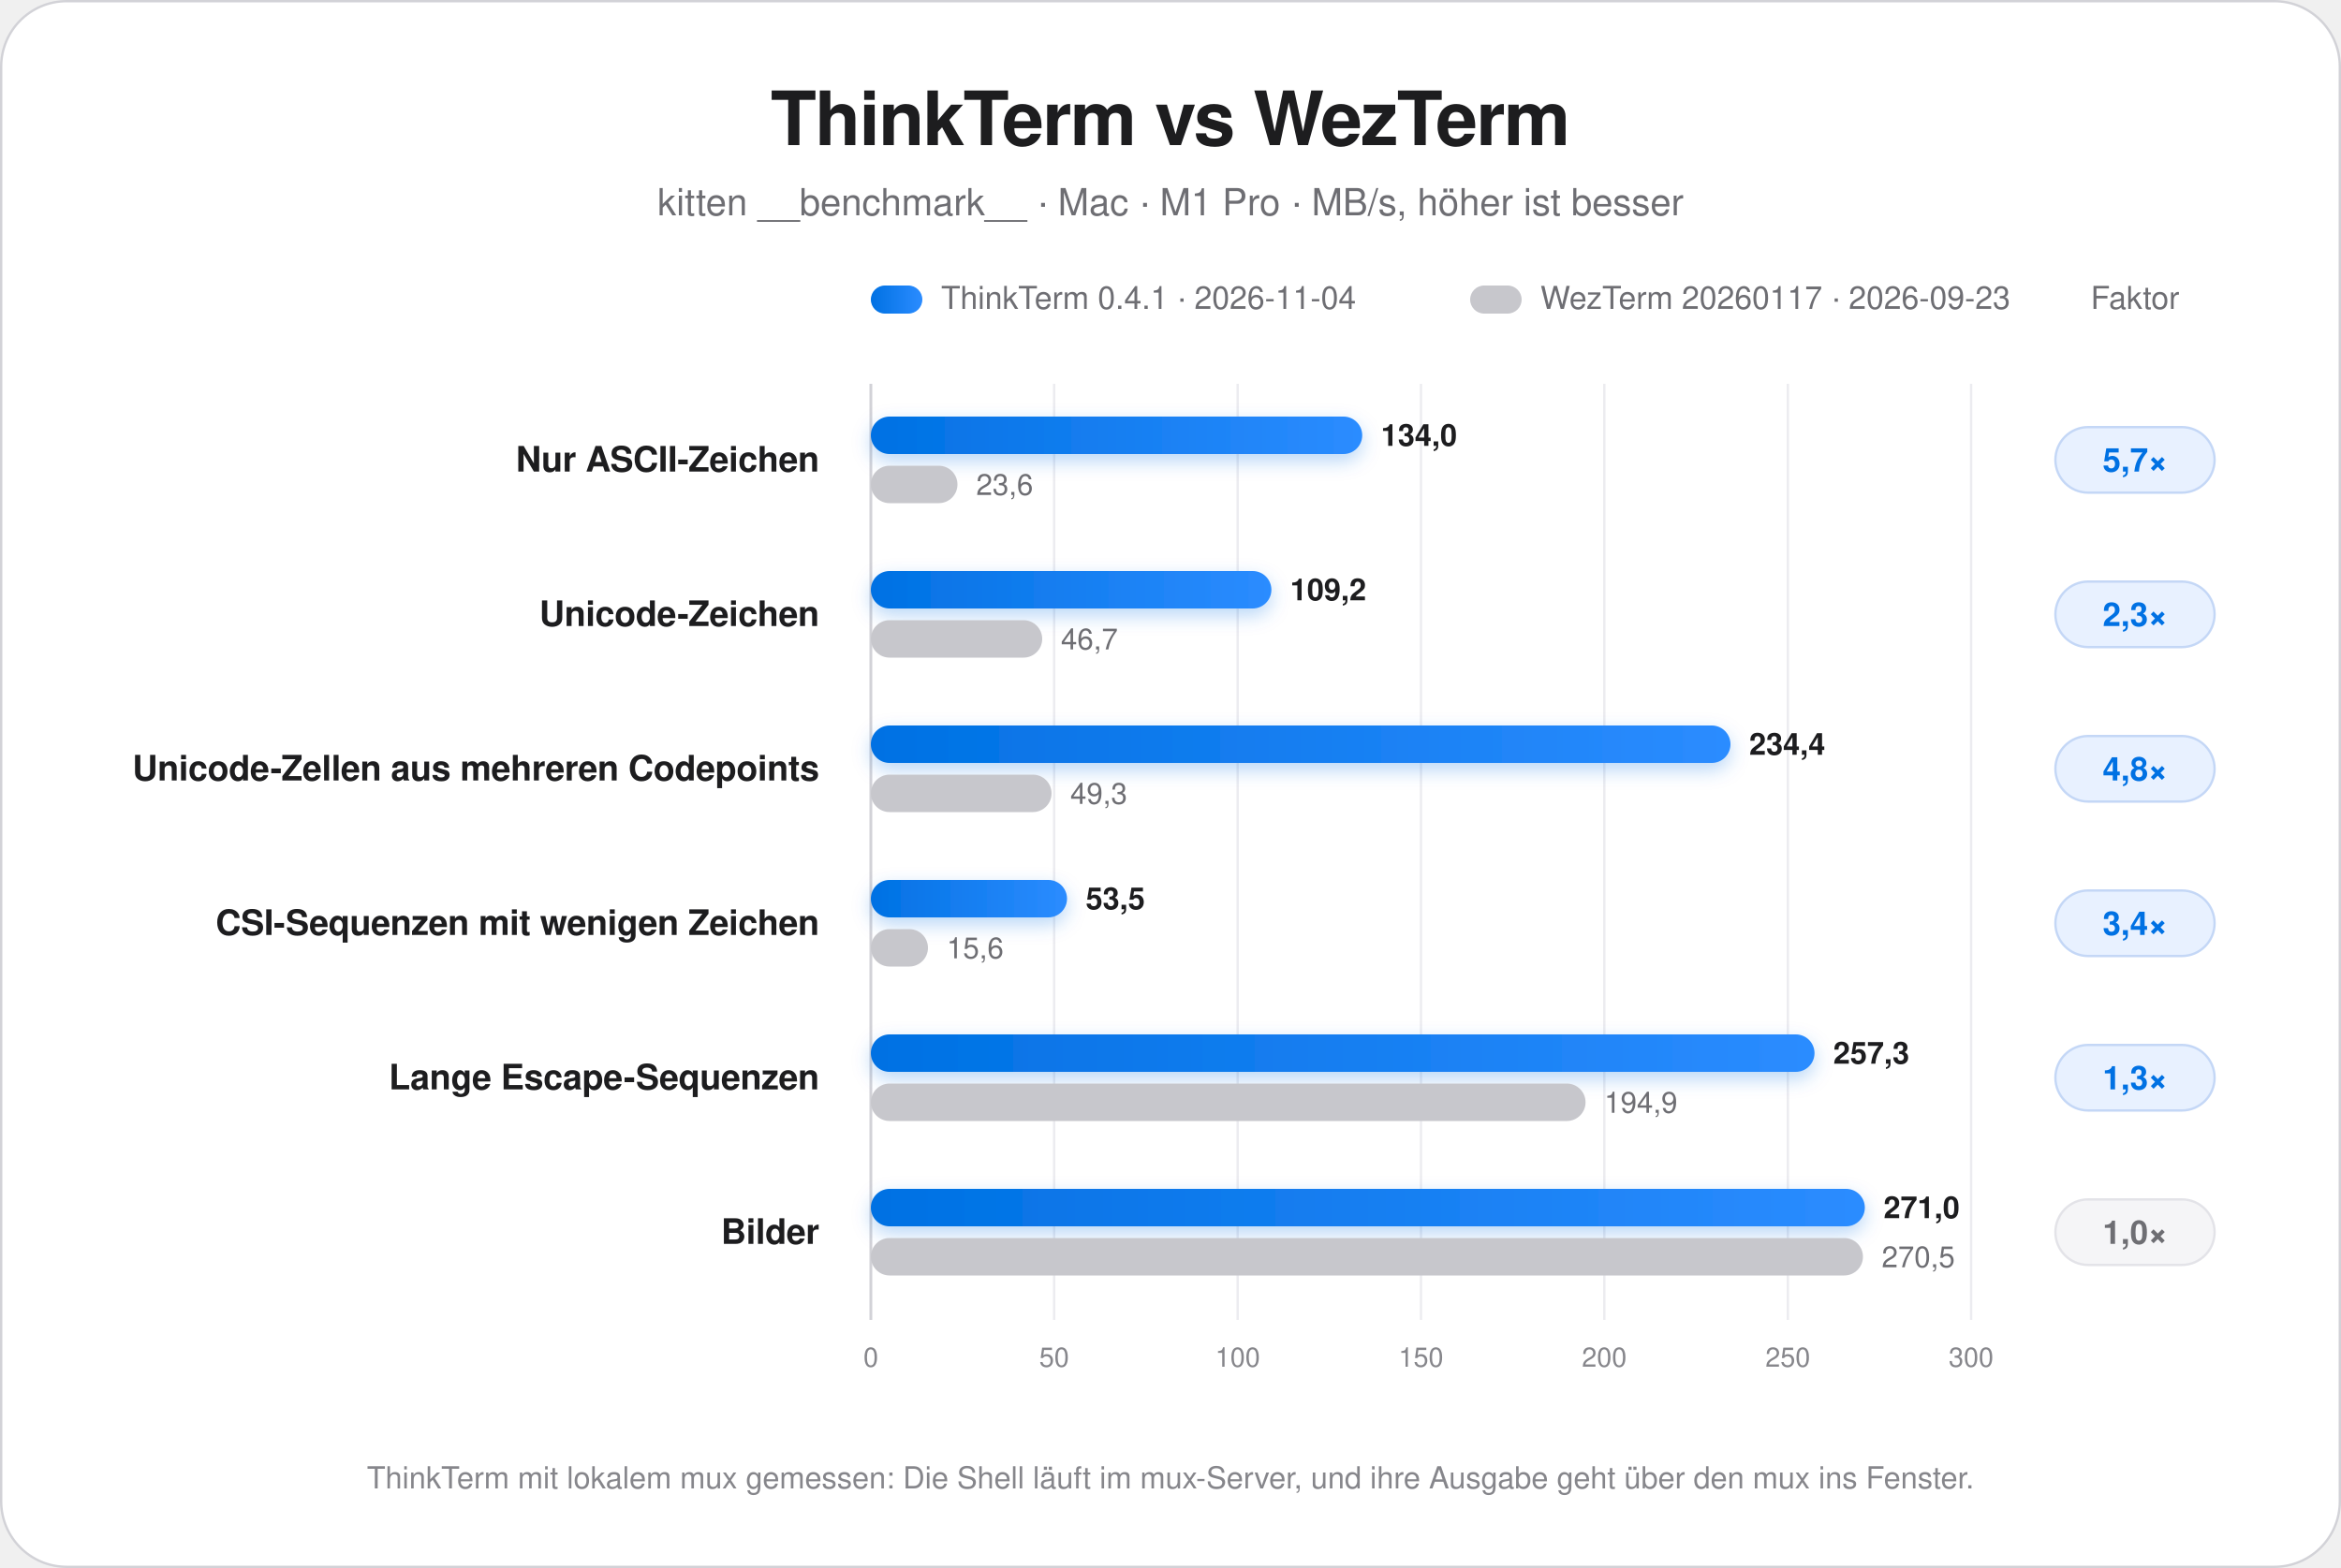
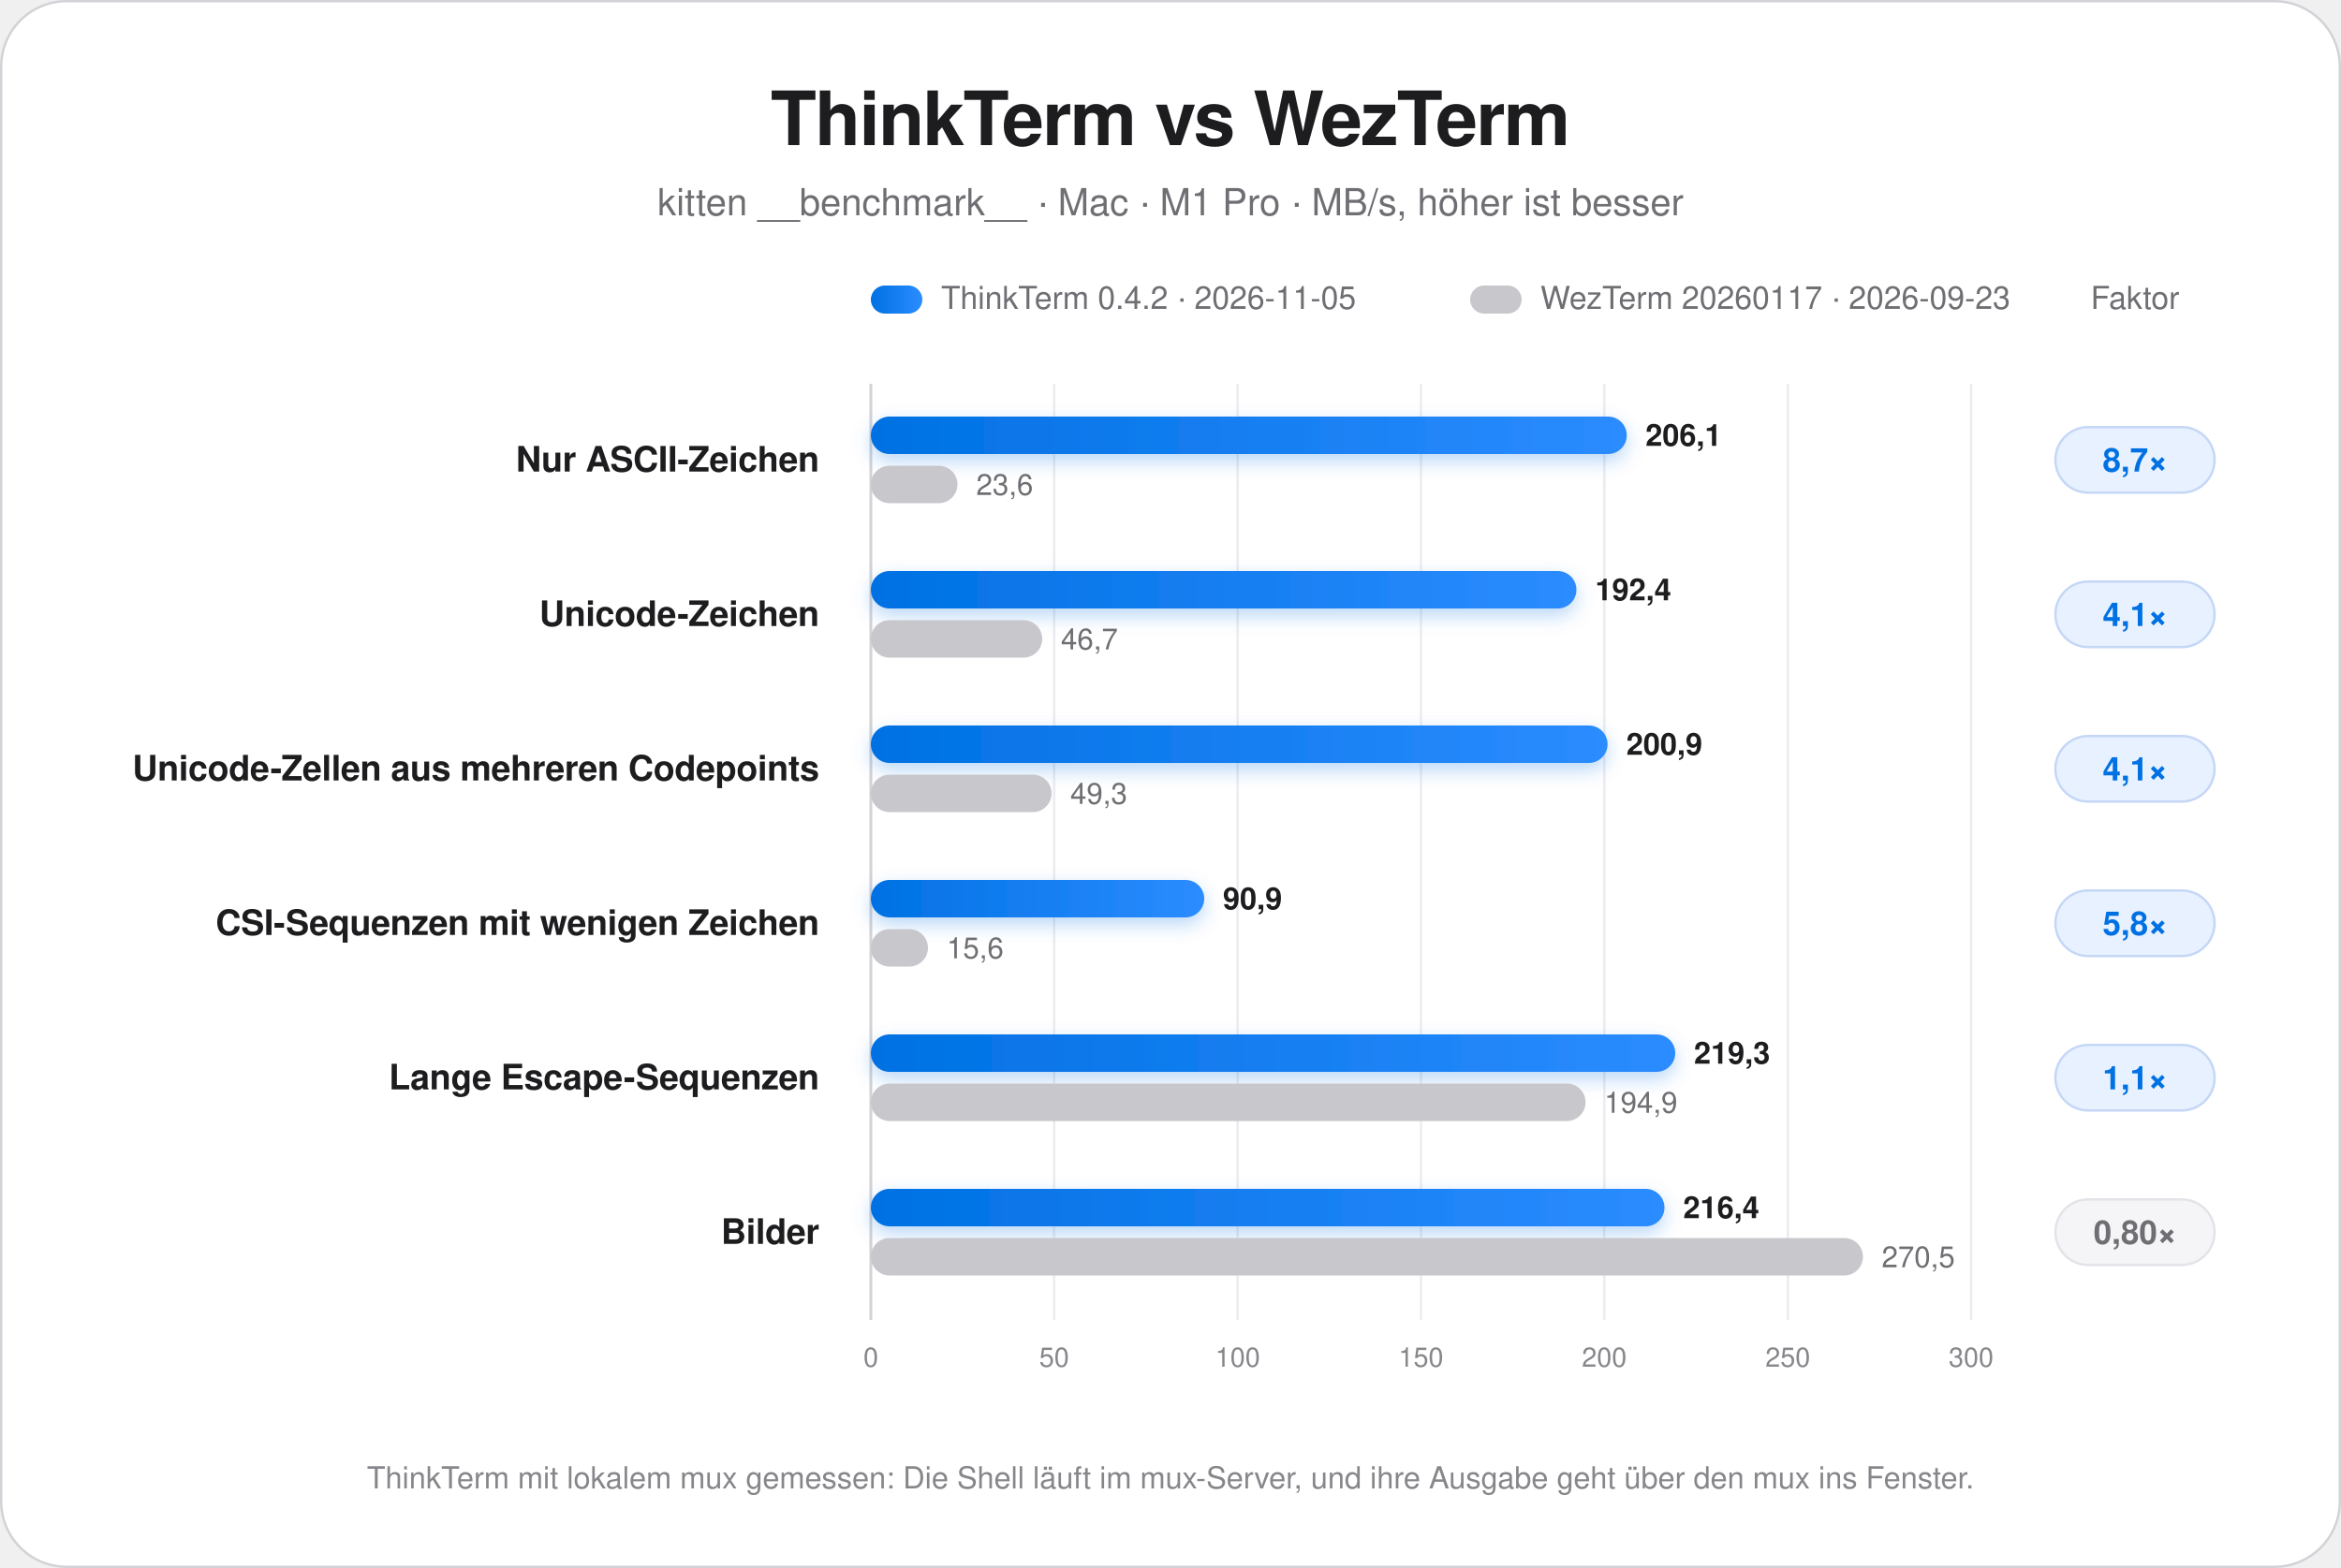
<svg xmlns="http://www.w3.org/2000/svg" viewBox="0 0 1000 670" width="1000" height="670" role="img" aria-labelledby="t d">
  <defs>
    <linearGradient id="ours" x1="0" y1="0" x2="1" y2="0">
      <stop offset="0" stop-color="#0071e3" />
      <stop offset="1" stop-color="#2b8cff" />
    </linearGradient>
    <filter id="glow" x="-10%" y="-80%" width="120%" height="300%">
      <feDropShadow dx="0" dy="3" stdDeviation="4" flood-color="#0071e3" flood-opacity="0.28" />
    </filter>
  </defs>
  <style>
text { font-family: -apple-system, BlinkMacSystemFont, 'SF Pro Display', 'SF Pro Text', 'Segoe UI', 'Helvetica Neue', Helvetica, Arial, sans-serif; fill: #1d1d1f; }
.headline { font-size: 32px; font-weight: 700; letter-spacing: -0.6px; }
.subhead { font-size: 16px; fill: #6e6e73; }
.label { font-size: 15px; font-weight: 600; letter-spacing: -0.1px; }
.legend { font-size: 13.5px; font-weight: 500; fill: #6e6e73; }
.val-ours { font-size: 13px; font-weight: 700; }
.val-theirs { font-size: 12.5px; font-weight: 500; fill: #6e6e73; }
.tick { font-size: 11.5px; fill: #86868b; }
.caption { font-size: 13px; font-weight: 500; fill: #86868b; }
.grid { stroke: #ececf0; stroke-width: 1; }
.axis { stroke: #d2d2d7; stroke-width: 1.2; }
.ours { fill: url(#ours); }
.ours-bar { fill: url(#ours); filter: url(#glow); }
.theirs { fill: #c7c7cc; }
.win { fill: #e8f1ff; stroke: #c4d7f6; }
.win-t { font-size: 14px; font-weight: 700; fill: #0071e3; }
.even { fill: #f5f5f7; stroke: #e3e3e8; }
.even-t { font-size: 14px; font-weight: 700; fill: #6e6e73; }
</style>
  <rect x="0.5" y="0.5" width="999" height="669" rx="28" fill="#ffffff" stroke="#d2d2d7" />
  <text x="500" y="62" class="headline" text-anchor="middle">ThinkTerm vs WezTerm</text>
  <text x="500" y="92" class="subhead" text-anchor="middle">kitten __benchmark__ · Mac · M1 Pro · MB/s, höher ist besser</text>
  <rect x="372" y="122" width="22" height="12" rx="6" class="ours" />
-   <text x="402" y="132" class="legend">ThinkTerm 0.4.1 · 2026-11-04</text>
+   <text x="402" y="132" class="legend">ThinkTerm 0.4.2 · 2026-11-05</text>
  <rect x="628" y="122" width="22" height="12" rx="6" class="theirs" />
  <text x="658" y="132" class="legend">WezTerm 20260117 · 2026-09-23</text>
  <text x="912" y="132" class="legend" text-anchor="middle">Faktor</text>
  <line x1="450.3" y1="164" x2="450.3" y2="564" class="grid" />
  <text x="450.3" y="584" class="tick" text-anchor="middle">50</text>
  <line x1="528.7" y1="164" x2="528.7" y2="564" class="grid" />
  <text x="528.7" y="584" class="tick" text-anchor="middle">100</text>
  <line x1="607.0" y1="164" x2="607.0" y2="564" class="grid" />
  <text x="607.0" y="584" class="tick" text-anchor="middle">150</text>
  <line x1="685.3" y1="164" x2="685.3" y2="564" class="grid" />
  <text x="685.3" y="584" class="tick" text-anchor="middle">200</text>
  <line x1="763.7" y1="164" x2="763.7" y2="564" class="grid" />
  <text x="763.7" y="584" class="tick" text-anchor="middle">250</text>
  <line x1="842.0" y1="164" x2="842.0" y2="564" class="grid" />
  <text x="842.0" y="584" class="tick" text-anchor="middle">300</text>
  <line x1="372" y1="164" x2="372" y2="564" class="axis" />
  <text x="372" y="584" class="tick" text-anchor="middle">0</text>
  <text x="350" y="201.5" class="label" text-anchor="end">Nur ASCII-Zeichen</text>
-   <rect x="372" y="178" width="209.9" height="16" rx="8.0" class="ours-bar" />
-   <text x="589.9" y="190.5" class="val-ours">134,0</text>
+   <rect x="372" y="178" width="322.9" height="16" rx="8.0" class="ours-bar" />
+   <text x="702.9" y="190.5" class="val-ours">206,1</text>
  <rect x="372" y="199" width="37.0" height="16" rx="8.0" class="theirs" />
  <text x="417.0" y="211.5" class="val-theirs">23,6</text>
  <rect x="878" y="182.5" width="68" height="28" rx="14" class="win" />
-   <text x="912" y="201.5" class="win-t" text-anchor="middle">5,7×</text>
+   <text x="912" y="201.5" class="win-t" text-anchor="middle">8,7×</text>
  <text x="350" y="267.5" class="label" text-anchor="end">Unicode-Zeichen</text>
-   <rect x="372" y="244" width="171.1" height="16" rx="8.0" class="ours-bar" />
-   <text x="551.1" y="256.5" class="val-ours">109,2</text>
+   <rect x="372" y="244" width="301.4" height="16" rx="8.0" class="ours-bar" />
+   <text x="681.4" y="256.5" class="val-ours">192,4</text>
  <rect x="372" y="265" width="73.2" height="16" rx="8.0" class="theirs" />
  <text x="453.2" y="277.5" class="val-theirs">46,7</text>
  <rect x="878" y="248.5" width="68" height="28" rx="14" class="win" />
-   <text x="912" y="267.5" class="win-t" text-anchor="middle">2,3×</text>
+   <text x="912" y="267.5" class="win-t" text-anchor="middle">4,1×</text>
  <text x="350" y="333.5" class="label" text-anchor="end">Unicode-Zellen aus mehreren Codepoints</text>
-   <rect x="372" y="310" width="367.2" height="16" rx="8.0" class="ours-bar" />
-   <text x="747.2" y="322.5" class="val-ours">234,4</text>
+   <rect x="372" y="310" width="314.7" height="16" rx="8.0" class="ours-bar" />
+   <text x="694.7" y="322.5" class="val-ours">200,9</text>
  <rect x="372" y="331" width="77.2" height="16" rx="8.0" class="theirs" />
  <text x="457.2" y="343.5" class="val-theirs">49,3</text>
  <rect x="878" y="314.5" width="68" height="28" rx="14" class="win" />
-   <text x="912" y="333.5" class="win-t" text-anchor="middle">4,8×</text>
+   <text x="912" y="333.5" class="win-t" text-anchor="middle">4,1×</text>
  <text x="350" y="399.5" class="label" text-anchor="end">CSI-Sequenzen mit wenigen Zeichen</text>
-   <rect x="372" y="376" width="83.8" height="16" rx="8.0" class="ours-bar" />
-   <text x="463.8" y="388.5" class="val-ours">53,5</text>
+   <rect x="372" y="376" width="142.4" height="16" rx="8.0" class="ours-bar" />
+   <text x="522.4" y="388.5" class="val-ours">90,9</text>
  <rect x="372" y="397" width="24.4" height="16" rx="8.0" class="theirs" />
  <text x="404.4" y="409.5" class="val-theirs">15,6</text>
  <rect x="878" y="380.5" width="68" height="28" rx="14" class="win" />
-   <text x="912" y="399.5" class="win-t" text-anchor="middle">3,4×</text>
+   <text x="912" y="399.5" class="win-t" text-anchor="middle">5,8×</text>
  <text x="350" y="465.5" class="label" text-anchor="end">Lange Escape-Sequenzen</text>
-   <rect x="372" y="442" width="403.1" height="16" rx="8.0" class="ours-bar" />
-   <text x="783.1" y="454.5" class="val-ours">257,3</text>
+   <rect x="372" y="442" width="343.6" height="16" rx="8.0" class="ours-bar" />
+   <text x="723.6" y="454.5" class="val-ours">219,3</text>
  <rect x="372" y="463" width="305.3" height="16" rx="8.0" class="theirs" />
  <text x="685.3" y="475.5" class="val-theirs">194,9</text>
  <rect x="878" y="446.5" width="68" height="28" rx="14" class="win" />
-   <text x="912" y="465.5" class="win-t" text-anchor="middle">1,3×</text>
+   <text x="912" y="465.5" class="win-t" text-anchor="middle">1,1×</text>
  <text x="350" y="531.5" class="label" text-anchor="end">Bilder</text>
-   <rect x="372" y="508" width="424.6" height="16" rx="8.0" class="ours-bar" />
-   <text x="804.6" y="520.5" class="val-ours">271,0</text>
+   <rect x="372" y="508" width="339.0" height="16" rx="8.0" class="ours-bar" />
+   <text x="719.0" y="520.5" class="val-ours">216,4</text>
  <rect x="372" y="529" width="423.8" height="16" rx="8.0" class="theirs" />
  <text x="803.8" y="541.5" class="val-theirs">270,5</text>
  <rect x="878" y="512.5" width="68" height="28" rx="14" class="even" />
-   <text x="912" y="531.5" class="even-t" text-anchor="middle">1,0×</text>
+   <text x="912" y="531.5" class="even-t" text-anchor="middle">0,80×</text>
  <text x="500" y="636" class="caption" text-anchor="middle">ThinkTerm mit lokalem mux gemessen: Die Shell läuft im mux-Server, und ihre Ausgabe geht über den mux ins Fenster.</text>
</svg>
